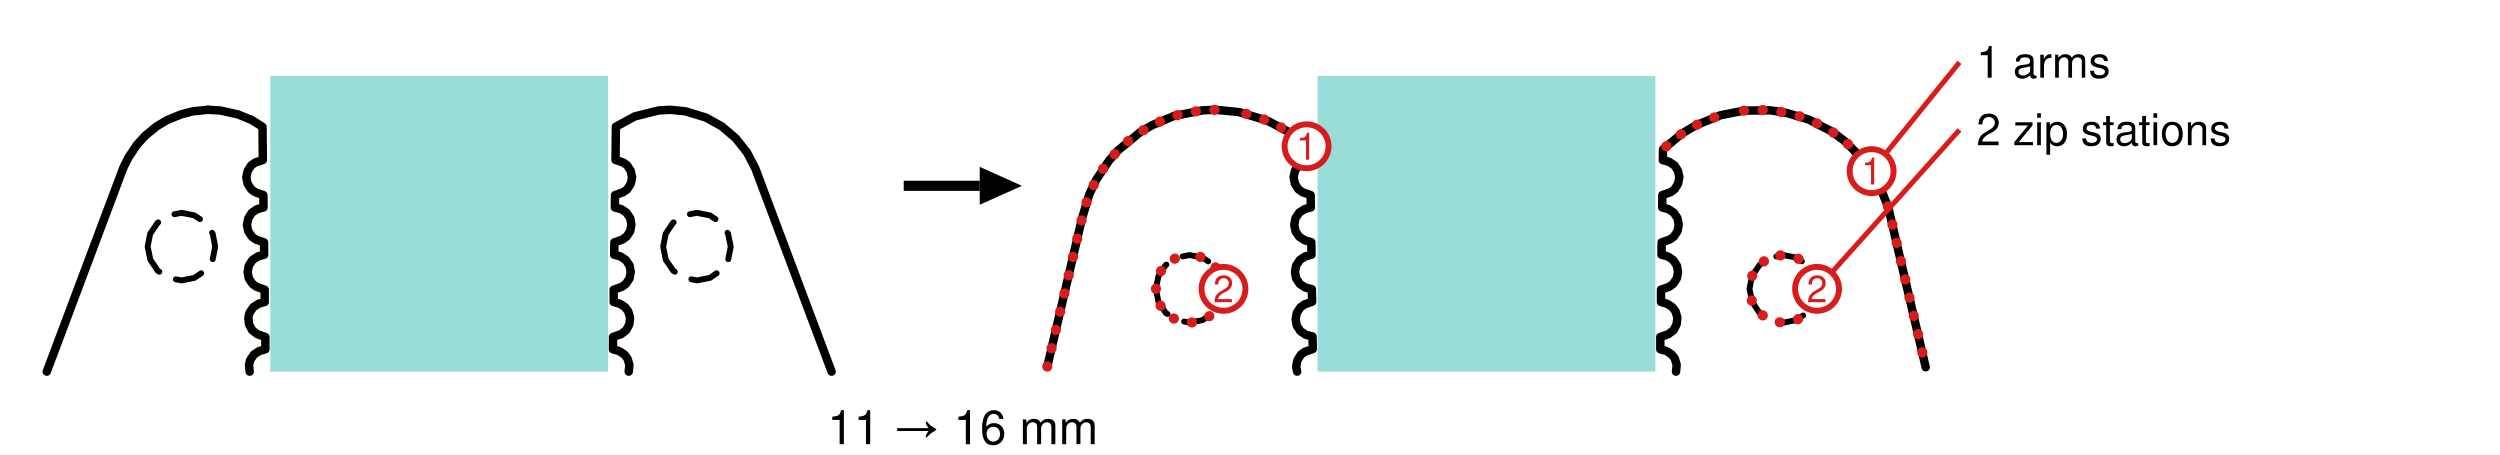
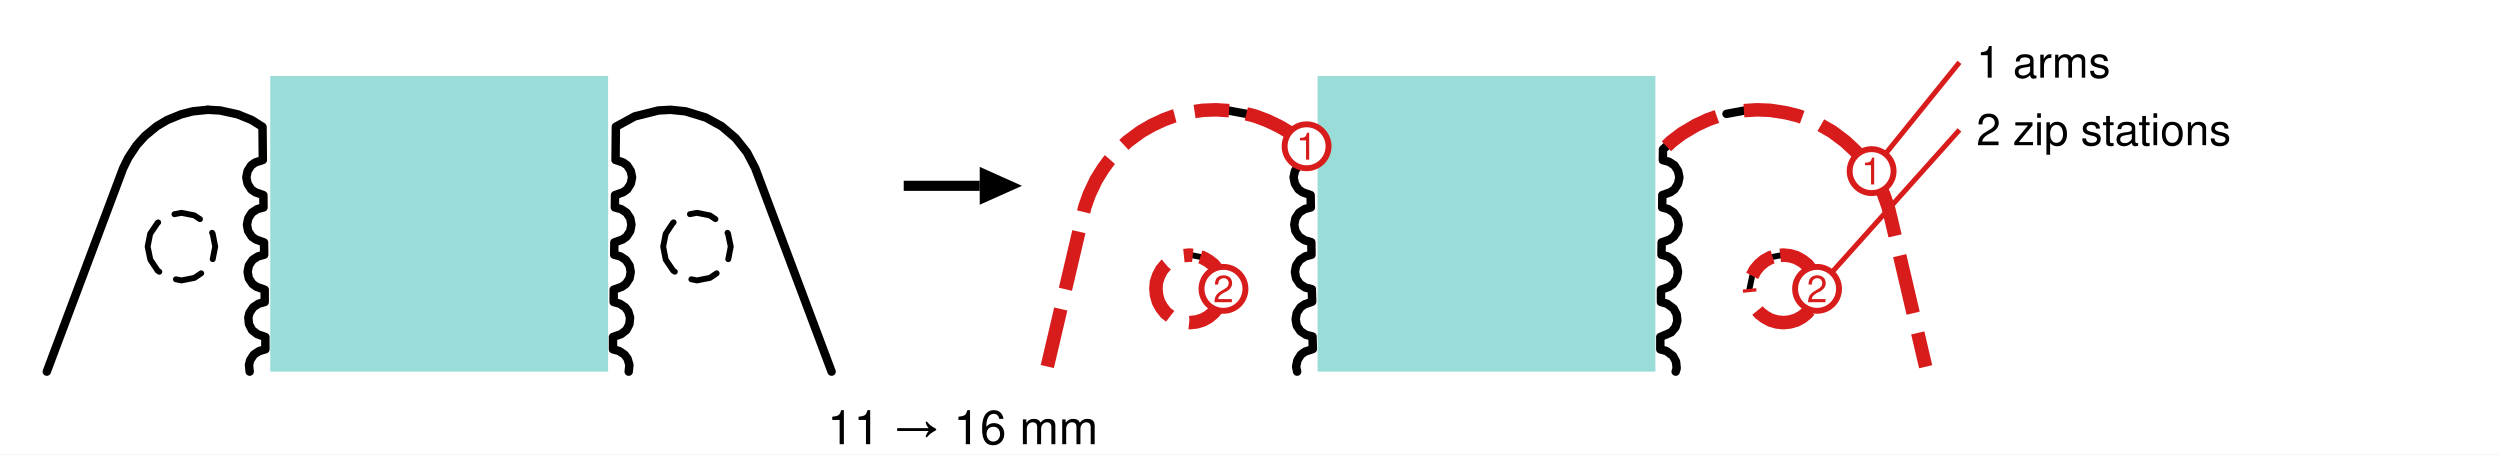
<svg xmlns="http://www.w3.org/2000/svg" width="148.00mm" height="26.90mm" viewBox="0 0 148.00 26.90" role="img">
  <rect width="148.00" height="26.90" fill="white" />
  <g class="panel" id="before">
    <path d="M 36.00 4.50 L 36.00 22.00 L 16.00 22.00 L 16.00 4.50 L 36.00 4.50 Z" fill="#20b2aa" fill-rule="evenodd" fill-opacity="0.45" stroke="none" />
    <path d="M 12.31 6.50 L 13.03 6.54 L 14.08 6.77 L 14.91 7.11 L 15.54 7.51 L 15.56 9.47 L 15.11 9.62 L 14.87 9.79 L 14.66 10.12 L 14.58 10.50 L 14.66 10.88 L 14.87 11.21 L 15.11 11.38 L 15.59 11.55 L 15.60 12.28 L 15.23 12.38 L 14.91 12.59 L 14.70 12.92 L 14.62 13.30 L 14.69 13.68 L 14.91 14.01 L 15.15 14.18 L 15.63 14.35 L 15.64 15.08 L 15.27 15.18 L 14.95 15.39 L 14.73 15.72 L 14.66 16.10 L 14.73 16.48 L 14.95 16.81 L 15.19 16.98 L 15.67 17.15 L 15.67 17.88 L 15.31 17.98 L 14.99 18.19 L 14.77 18.52 L 14.70 18.80 L 14.74 19.19 L 14.92 19.54 L 15.23 19.78 L 15.71 19.95 L 15.71 20.68 L 15.35 20.78 L 15.03 20.99 L 14.81 21.32 L 14.74 21.60 L 14.78 21.99 L 14.78 22.00" fill="none" stroke="#000" stroke-width="0.5" stroke-linejoin="round" stroke-linecap="round" />
    <path d="M 2.77 22.00 L 7.29 9.96 L 7.60 9.33 L 8.10 8.58 L 8.58 8.05 L 9.27 7.48 L 9.89 7.11 L 10.72 6.77 L 11.42 6.59 L 12.31 6.50" fill="none" stroke="#000" stroke-width="0.5" stroke-linejoin="round" stroke-linecap="round" />
    <path d="M 8.74 14.60 L 8.89 13.84 L 9.33 13.19 L 9.97 12.75 L 10.74 12.60 L 11.50 12.75 L 12.15 13.18 L 12.59 13.83 L 12.74 14.60 L 12.59 15.36 L 12.16 16.01 L 11.51 16.45 L 10.75 16.60 L 9.98 16.45 L 9.33 16.02 L 8.90 15.37 L 8.74 14.60 Z" fill="none" stroke="#000" stroke-width="0.35" stroke-linejoin="round" stroke-linecap="round" stroke-dasharray="1.6,1.1" />
    <path d="M 37.22 22.00 L 37.22 21.99 L 37.26 21.60 L 37.15 21.23 L 36.97 20.99 L 36.65 20.78 L 36.29 20.68 L 36.29 19.95 L 36.77 19.78 L 37.08 19.54 L 37.26 19.19 L 37.30 18.80 L 37.19 18.43 L 37.01 18.19 L 36.69 17.98 L 36.33 17.88 L 36.33 17.15 L 36.81 16.98 L 37.05 16.81 L 37.27 16.48 L 37.34 16.10 L 37.27 15.72 L 37.05 15.39 L 36.73 15.18 L 36.36 15.08 L 36.37 14.35 L 36.85 14.18 L 37.09 14.01 L 37.31 13.68 L 37.38 13.30 L 37.31 12.92 L 37.09 12.59 L 36.77 12.38 L 36.40 12.28 L 36.41 11.55 L 36.89 11.38 L 37.13 11.21 L 37.34 10.88 L 37.42 10.50 L 37.34 10.12 L 37.13 9.79 L 36.89 9.62 L 36.44 9.47 L 36.46 7.50 L 37.58 6.89 L 38.98 6.54 L 39.69 6.50 L 40.58 6.59 L 41.79 6.96 L 42.73 7.48 L 43.55 8.18 L 44.22 9.02 L 44.71 9.96 L 49.23 22.00" fill="none" stroke="#000" stroke-width="0.5" stroke-linejoin="round" stroke-linecap="round" />
    <path d="M 39.26 14.60 L 39.41 13.84 L 39.84 13.19 L 40.49 12.75 L 41.25 12.60 L 42.02 12.75 L 42.67 13.18 L 43.10 13.83 L 43.26 14.60 L 43.11 15.36 L 42.67 16.01 L 42.03 16.45 L 41.26 16.60 L 40.50 16.45 L 39.85 16.02 L 39.41 15.37 L 39.26 14.60 Z" fill="none" stroke="#000" stroke-width="0.35" stroke-linejoin="round" stroke-linecap="round" stroke-dasharray="1.6,1.1" />
  </g>
  <g class="arrow">
    <line x1="53.50" y1="11.00" x2="58.00" y2="11.00" stroke="#000" stroke-width="0.6" />
    <polygon points="60.50,11.00 58.00,9.88 58.00,12.12" fill="#000" />
    <text x="57.00" y="26.30" font-family="Helvetica, Arial, sans-serif" font-size="2.80" text-anchor="middle" fill="#000">11 → 16 mm</text>
  </g>
  <g class="panel" id="after" transform="translate(62.00 0)">
    <path d="M 36.00 4.50 L 36.00 22.00 L 16.00 22.00 L 16.00 4.50 L 36.00 4.50 Z" fill="#20b2aa" fill-rule="evenodd" fill-opacity="0.45" stroke="none" />
-     <path d="M 15.57 9.45 L 15.11 9.62 L 14.87 9.79 L 14.66 10.12 L 14.58 10.50 L 14.66 10.88 L 14.87 11.21 L 15.11 11.38 L 15.59 11.55 L 15.60 12.28 L 15.23 12.38 L 14.91 12.59 L 14.69 12.92 L 14.62 13.30 L 14.69 13.68 L 14.91 14.01 L 15.23 14.22 L 15.63 14.34 L 15.64 15.08 L 15.27 15.18 L 14.95 15.39 L 14.73 15.72 L 14.66 16.10 L 14.73 16.48 L 14.95 16.81 L 15.27 17.02 L 15.66 17.12 L 15.68 17.86 L 15.23 18.02 L 14.99 18.19 L 14.77 18.52 L 14.70 18.90 L 14.77 19.28 L 14.99 19.61 L 15.31 19.82 L 15.70 19.92 L 15.72 20.66 L 15.26 20.82 L 15.02 20.99 L 14.81 21.32 L 14.73 21.70 L 14.79 22.00" fill="none" stroke="#000" stroke-width="0.5" stroke-linejoin="round" stroke-linecap="round" />
-     <path d="M 0.00 21.70 L 2.05 12.95 L 2.48 11.52 L 2.89 10.65 L 3.66 9.50 L 4.18 8.91 L 5.53 7.80 L 6.21 7.41 L 7.49 6.87 L 9.20 6.53 L 9.99 6.50 L 11.37 6.64 L 13.04 7.15 L 14.27 7.80 L 15.49 8.78 L 15.56 8.87 L 15.57 9.45" fill="none" stroke="#000" stroke-width="0.5" stroke-linejoin="round" stroke-linecap="round" />
-     <path d="M 6.43 17.10 L 6.58 16.34 L 7.01 15.69 L 7.66 15.25 L 8.42 15.10 L 9.19 15.25 L 9.84 15.68 L 10.27 16.33 L 10.43 17.10 L 10.28 17.86 L 9.84 18.51 L 9.19 18.95 L 8.43 19.10 L 7.66 18.95 L 7.01 18.52 L 6.58 17.87 L 6.43 17.10 Z" fill="none" stroke="#000" stroke-width="0.35" stroke-linejoin="round" stroke-linecap="round" stroke-dasharray="1.6,1.1" />
-     <path d="M 37.22 22.00 L 37.22 21.99 L 37.26 21.60 L 37.15 21.23 L 36.97 20.99 L 36.65 20.78 L 36.29 20.68 L 36.29 19.95 L 36.77 19.78 L 37.08 19.54 L 37.26 19.19 L 37.30 18.80 L 37.19 18.43 L 37.01 18.19 L 36.69 17.98 L 36.33 17.88 L 36.33 17.15 L 36.81 16.98 L 37.05 16.81 L 37.27 16.48 L 37.34 16.10 L 37.27 15.72 L 37.05 15.39 L 36.73 15.18 L 36.36 15.08 L 36.37 14.35 L 36.85 14.18 L 37.09 14.01 L 37.31 13.68 L 37.38 13.30 L 37.31 12.92 L 37.09 12.59 L 36.77 12.38 L 36.40 12.28 L 36.41 11.55 L 36.89 11.38 L 37.13 11.21 L 37.34 10.88 L 37.42 10.50 L 37.34 10.12 L 37.13 9.79 L 36.81 9.58 L 36.44 9.48 L 36.45 8.84 L 37.58 7.90 L 38.41 7.41 L 39.86 6.82 L 41.23 6.55 L 42.79 6.53 L 43.75 6.68 L 45.08 7.08 L 46.47 7.80 L 47.24 8.38 L 48.34 9.50 L 49.19 10.81 L 49.78 12.26 L 52.00 21.74" fill="none" stroke="#000" stroke-width="0.5" stroke-linejoin="round" stroke-linecap="round" />
-     <path d="M 41.57 17.10 L 41.72 16.34 L 42.16 15.69 L 42.81 15.25 L 43.57 15.10 L 44.34 15.25 L 44.99 15.68 L 45.42 16.33 L 45.57 17.10 L 45.42 17.86 L 44.99 18.51 L 44.34 18.95 L 43.58 19.10 L 42.81 18.95 L 42.16 18.52 L 41.73 17.87 L 41.57 17.10 Z" fill="none" stroke="#000" stroke-width="0.35" stroke-linejoin="round" stroke-linecap="round" stroke-dasharray="1.6,1.1" />
-     <path d="M 0.00 21.70 L 2.05 12.95 L 2.22 12.26 L 2.48 11.52 L 2.89 10.65 L 3.30 9.99 L 3.66 9.50 L 4.18 8.91 L 4.76 8.37 L 5.53 7.80 L 6.21 7.41 L 6.92 7.08 L 7.49 6.87 L 8.26 6.67 L 9.20 6.53 L 9.99 6.50 L 10.76 6.55" fill="none" stroke="#d81b1b" stroke-width="0.6" stroke-linecap="round" stroke-linejoin="round" stroke-dasharray="0.01,1.1" />
-     <path d="M 11.78 6.74 L 12.30 6.87 L 13.04 7.15 L 13.75 7.49 L 14.27 7.80 L 14.91 8.26 L 15.35 8.66" fill="none" stroke="#d81b1b" stroke-width="0.6" stroke-linecap="round" stroke-linejoin="round" stroke-dasharray="0.01,1.1" />
-     <path d="M 6.43 17.10 L 6.46 16.71 L 6.58 16.34 L 6.76 15.99 L 7.01 15.69 L 7.31 15.44 L 7.66 15.25 L 8.03 15.14 L 8.42 15.10 L 8.61 15.12" fill="none" stroke="#d81b1b" stroke-width="0.6" stroke-linecap="round" stroke-linejoin="round" stroke-dasharray="0.01,1.1" />
-     <path d="M 9.06 15.21 L 9.19 15.25 L 9.53 15.44 L 9.84 15.68 L 10.09 15.99 L 10.27 16.33" fill="none" stroke="#d81b1b" stroke-width="0.6" stroke-linecap="round" stroke-linejoin="round" stroke-dasharray="0.01,1.1" />
-     <path d="M 10.39 16.77 L 10.43 17.10 L 10.39 17.49 L 10.28 17.86 L 10.09 18.21 L 9.84 18.51 L 9.54 18.76 L 9.19 18.95 L 8.82 19.06 L 8.43 19.10 L 8.04 19.06 L 7.66 18.95 L 7.32 18.76 L 7.01 18.52 L 6.77 18.21 L 6.58 17.87 L 6.47 17.49 L 6.43 17.10" fill="none" stroke="#d81b1b" stroke-width="0.6" stroke-linecap="round" stroke-linejoin="round" stroke-dasharray="0.01,1.1" />
-     <path d="M 36.65 8.66 L 36.96 8.37 L 37.58 7.90 L 38.41 7.41 L 39.12 7.08 L 39.86 6.82 L 40.21 6.74" fill="none" stroke="#d81b1b" stroke-width="0.6" stroke-linecap="round" stroke-linejoin="round" stroke-dasharray="0.01,1.1" />
-     <path d="M 41.24 6.55 L 42.01 6.50 L 42.79 6.53 L 43.75 6.68 L 44.50 6.87 L 45.08 7.08 L 45.79 7.41 L 46.47 7.80 L 47.24 8.38 L 47.81 8.91 L 48.34 9.50 L 48.80 10.13 L 49.19 10.81 L 49.52 11.52 L 49.78 12.26 L 49.95 12.95 L 52.00 21.71" fill="none" stroke="#d81b1b" stroke-width="0.6" stroke-linecap="round" stroke-linejoin="round" stroke-dasharray="0.01,1.1" />
-     <path d="M 41.73 16.33 L 41.91 15.99 L 42.16 15.69 L 42.46 15.44 L 42.81 15.25 L 42.94 15.21" fill="none" stroke="#d81b1b" stroke-width="0.6" stroke-linecap="round" stroke-linejoin="round" stroke-dasharray="0.01,1.1" />
-     <path d="M 43.39 15.12 L 43.57 15.10 L 43.96 15.14 L 44.34 15.25 L 44.68 15.44 L 44.99 15.68 L 45.23 15.99 L 45.42 16.33 L 45.53 16.71 L 45.57 17.10 L 45.54 17.49 L 45.42 17.86 L 45.24 18.21 L 44.99 18.51 L 44.69 18.76 L 44.34 18.95 L 43.97 19.06 L 43.58 19.10 L 43.19 19.06 L 42.81 18.95 L 42.47 18.76 L 42.16 18.52 L 41.91 18.21 L 41.73 17.87 L 41.61 17.49 L 41.57 17.10" fill="none" stroke="#d81b1b" stroke-width="0.6" stroke-linecap="round" stroke-linejoin="round" stroke-dasharray="0.01,1.1" />
+     <path d="M 15.35 8.66 L 15.56 8.87 L 15.57 9.45 L 15.11 9.62 L 14.87 9.79 L 14.66 10.12 L 14.58 10.50 L 14.66 10.88 L 14.87 11.21 L 15.11 11.38 L 15.59 11.55 L 15.60 12.28 L 15.23 12.38 L 14.91 12.59 L 14.69 12.92 L 14.62 13.30 L 14.69 13.68 L 14.91 14.01 L 15.23 14.22 L 15.63 14.34 L 15.64 15.08 L 15.27 15.18 L 14.95 15.39 L 14.73 15.72 L 14.66 16.10 L 14.73 16.48 L 14.95 16.81 L 15.27 17.02 L 15.66 17.12 L 15.68 17.86 L 15.23 18.02 L 14.99 18.19 L 14.77 18.52 L 14.70 18.90 L 14.77 19.28 L 14.99 19.61 L 15.31 19.82 L 15.70 19.92 L 15.72 20.66 L 15.26 20.82 L 15.02 20.99 L 14.81 21.32 L 14.73 21.70 L 14.79 22.00" fill="none" stroke="#000" stroke-width="0.5" stroke-linejoin="round" stroke-linecap="round" />
+     <path d="M 10.76 6.55 L 11.78 6.74" fill="none" stroke="#000" stroke-width="0.5" stroke-linejoin="round" stroke-linecap="round" />
+     <path d="M 8.61 15.12 L 9.06 15.21" fill="none" stroke="#000" stroke-width="0.35" stroke-linejoin="round" stroke-linecap="round" stroke-dasharray="1.6,1.1" />
+     <path d="M 10.27 16.33 L 10.39 16.77" fill="none" stroke="#000" stroke-width="0.35" stroke-linejoin="round" stroke-linecap="round" stroke-dasharray="1.6,1.1" />
+     <path d="M 37.20 22.00 L 37.26 21.80 L 37.22 21.41 L 37.04 21.07 L 36.65 20.78 L 36.29 20.68 L 36.29 19.95 L 36.94 19.67 L 37.19 19.37 L 37.30 19.00 L 37.26 18.61 L 37.08 18.27 L 36.69 17.98 L 36.33 17.88 L 36.33 17.15 L 36.81 16.98 L 37.05 16.81 L 37.27 16.48 L 37.34 16.10 L 37.27 15.72 L 37.05 15.39 L 36.73 15.18 L 36.36 15.08 L 36.37 14.35 L 36.85 14.18 L 37.09 14.01 L 37.31 13.68 L 37.38 13.30 L 37.31 12.92 L 37.09 12.59 L 36.77 12.38 L 36.40 12.28 L 36.41 11.55 L 36.89 11.38 L 37.13 11.21 L 37.34 10.88 L 37.42 10.50 L 37.34 10.12 L 37.13 9.79 L 36.81 9.58 L 36.44 9.48 L 36.45 8.84 L 36.65 8.66" fill="none" stroke="#000" stroke-width="0.5" stroke-linejoin="round" stroke-linecap="round" />
+     <path d="M 40.21 6.74 L 41.24 6.55" fill="none" stroke="#000" stroke-width="0.5" stroke-linejoin="round" stroke-linecap="round" />
+     <path d="M 41.57 17.10 L 41.73 16.33" fill="none" stroke="#000" stroke-width="0.35" stroke-linejoin="round" stroke-linecap="round" stroke-dasharray="1.6,1.1" />
+     <path d="M 42.94 15.21 L 43.39 15.12" fill="none" stroke="#000" stroke-width="0.35" stroke-linejoin="round" stroke-linecap="round" stroke-dasharray="1.6,1.1" />
+     <path d="M 0.00 21.70 L 2.05 12.95 L 2.22 12.26 L 2.48 11.52 L 2.89 10.65 L 3.30 9.99 L 3.66 9.50 L 4.18 8.91 L 4.76 8.37 L 5.53 7.80 L 6.21 7.41 L 6.92 7.08 L 7.49 6.87 L 8.26 6.67 L 9.20 6.53 L 9.99 6.50 L 10.76 6.55" fill="none" stroke="#d81b1b" stroke-width="0.8" stroke-linecap="butt" stroke-linejoin="round" stroke-dasharray="3.5,1.2" />
+     <path d="M 10.39 16.77 L 10.43 17.10 L 10.39 17.49 L 10.28 17.86 L 10.09 18.21 L 9.84 18.51 L 9.54 18.76 L 9.19 18.95 L 8.82 19.06 L 8.43 19.10 L 8.04 19.06 L 7.66 18.95 L 7.32 18.76 L 7.01 18.52 L 6.77 18.21 L 6.58 17.87 L 6.47 17.49 L 6.43 17.10 L 6.46 16.71 L 6.58 16.34 L 6.76 15.99 L 7.01 15.69 L 7.31 15.44 L 7.66 15.25 L 8.03 15.14 L 8.42 15.10 L 8.61 15.12" fill="none" stroke="#d81b1b" stroke-width="0.8" stroke-linecap="butt" stroke-linejoin="round" stroke-dasharray="3.5,1.2" />
+     <path d="M 9.06 15.21 L 9.19 15.25 L 9.53 15.44 L 9.84 15.68 L 10.09 15.99 L 10.27 16.33" fill="none" stroke="#d81b1b" stroke-width="0.8" stroke-linecap="butt" stroke-linejoin="round" stroke-dasharray="3.5,1.2" />
+     <path d="M 11.78 6.74 L 12.30 6.87 L 13.04 7.15 L 13.75 7.49 L 14.27 7.80 L 14.91 8.26 L 15.35 8.66" fill="none" stroke="#d81b1b" stroke-width="0.8" stroke-linecap="butt" stroke-linejoin="round" stroke-dasharray="3.5,1.2" />
+     <path d="M 36.65 8.66 L 36.96 8.37 L 37.58 7.90 L 38.41 7.41 L 39.12 7.08 L 39.86 6.82 L 40.21 6.74" fill="none" stroke="#d81b1b" stroke-width="0.8" stroke-linecap="butt" stroke-linejoin="round" stroke-dasharray="3.5,1.2" />
+     <path d="M 41.24 6.55 L 42.01 6.50 L 42.79 6.53 L 43.75 6.68 L 44.50 6.87 L 45.08 7.08 L 45.79 7.41 L 46.47 7.80 L 47.24 8.38 L 47.81 8.91 L 48.34 9.50 L 48.80 10.13 L 49.19 10.81 L 49.52 11.52 L 49.78 12.26 L 49.95 12.95 L 52.00 21.71" fill="none" stroke="#d81b1b" stroke-width="0.8" stroke-linecap="butt" stroke-linejoin="round" stroke-dasharray="3.5,1.2" />
+     <path d="M 43.39 15.12 L 43.57 15.10 L 43.96 15.14 L 44.34 15.25 L 44.68 15.44 L 44.99 15.68 L 45.23 15.99 L 45.42 16.33 L 45.53 16.71 L 45.57 17.10 L 45.54 17.49 L 45.42 17.86 L 45.24 18.21 L 44.99 18.51 L 44.69 18.76 L 44.34 18.95 L 43.97 19.06 L 43.58 19.10 L 43.19 19.06 L 42.81 18.95 L 42.47 18.76 L 42.16 18.52 L 41.91 18.21 L 41.73 17.87 L 41.61 17.49 L 41.57 17.10" fill="none" stroke="#d81b1b" stroke-width="0.8" stroke-linecap="butt" stroke-linejoin="round" stroke-dasharray="3.5,1.2" />
+     <path d="M 41.73 16.33 L 41.91 15.99 L 42.16 15.69 L 42.46 15.44 L 42.81 15.25 L 42.94 15.21" fill="none" stroke="#d81b1b" stroke-width="0.8" stroke-linecap="butt" stroke-linejoin="round" stroke-dasharray="3.5,1.2" />
    <circle cx="15.35" cy="8.66" r="1.3" fill="white" stroke="#d81b1b" stroke-width="0.35" />
    <text x="15.35" y="9.45" font-family="Helvetica, Arial, sans-serif" font-size="2.20" text-anchor="middle" fill="#d81b1b">1</text>
    <circle cx="48.80" cy="10.13" r="1.3" fill="white" stroke="#d81b1b" stroke-width="0.35" />
    <text x="48.80" y="10.92" font-family="Helvetica, Arial, sans-serif" font-size="2.20" text-anchor="middle" fill="#d81b1b">1</text>
    <circle cx="10.43" cy="17.10" r="1.3" fill="white" stroke="#d81b1b" stroke-width="0.35" />
    <text x="10.43" y="17.89" font-family="Helvetica, Arial, sans-serif" font-size="2.20" text-anchor="middle" fill="#d81b1b">2</text>
    <circle cx="45.57" cy="17.10" r="1.3" fill="white" stroke="#d81b1b" stroke-width="0.35" />
    <text x="45.57" y="17.89" font-family="Helvetica, Arial, sans-serif" font-size="2.20" text-anchor="middle" fill="#d81b1b">2</text>
  </g>
  <g class="key">
    <text x="117.00" y="4.60" font-family="Helvetica, Arial, sans-serif" font-size="2.60" text-anchor="start" fill="#000">1 arms</text>
    <text x="117.00" y="8.60" font-family="Helvetica, Arial, sans-serif" font-size="2.60" text-anchor="start" fill="#000">2 zip stations</text>
  </g>
  <g class="leaders">
    <line x1="111.61" y1="9.12" x2="116.00" y2="3.69" stroke="#d81b1b" stroke-width="0.3" />
    <line x1="108.44" y1="16.13" x2="116.00" y2="7.69" stroke="#d81b1b" stroke-width="0.3" />
  </g>
</svg>
